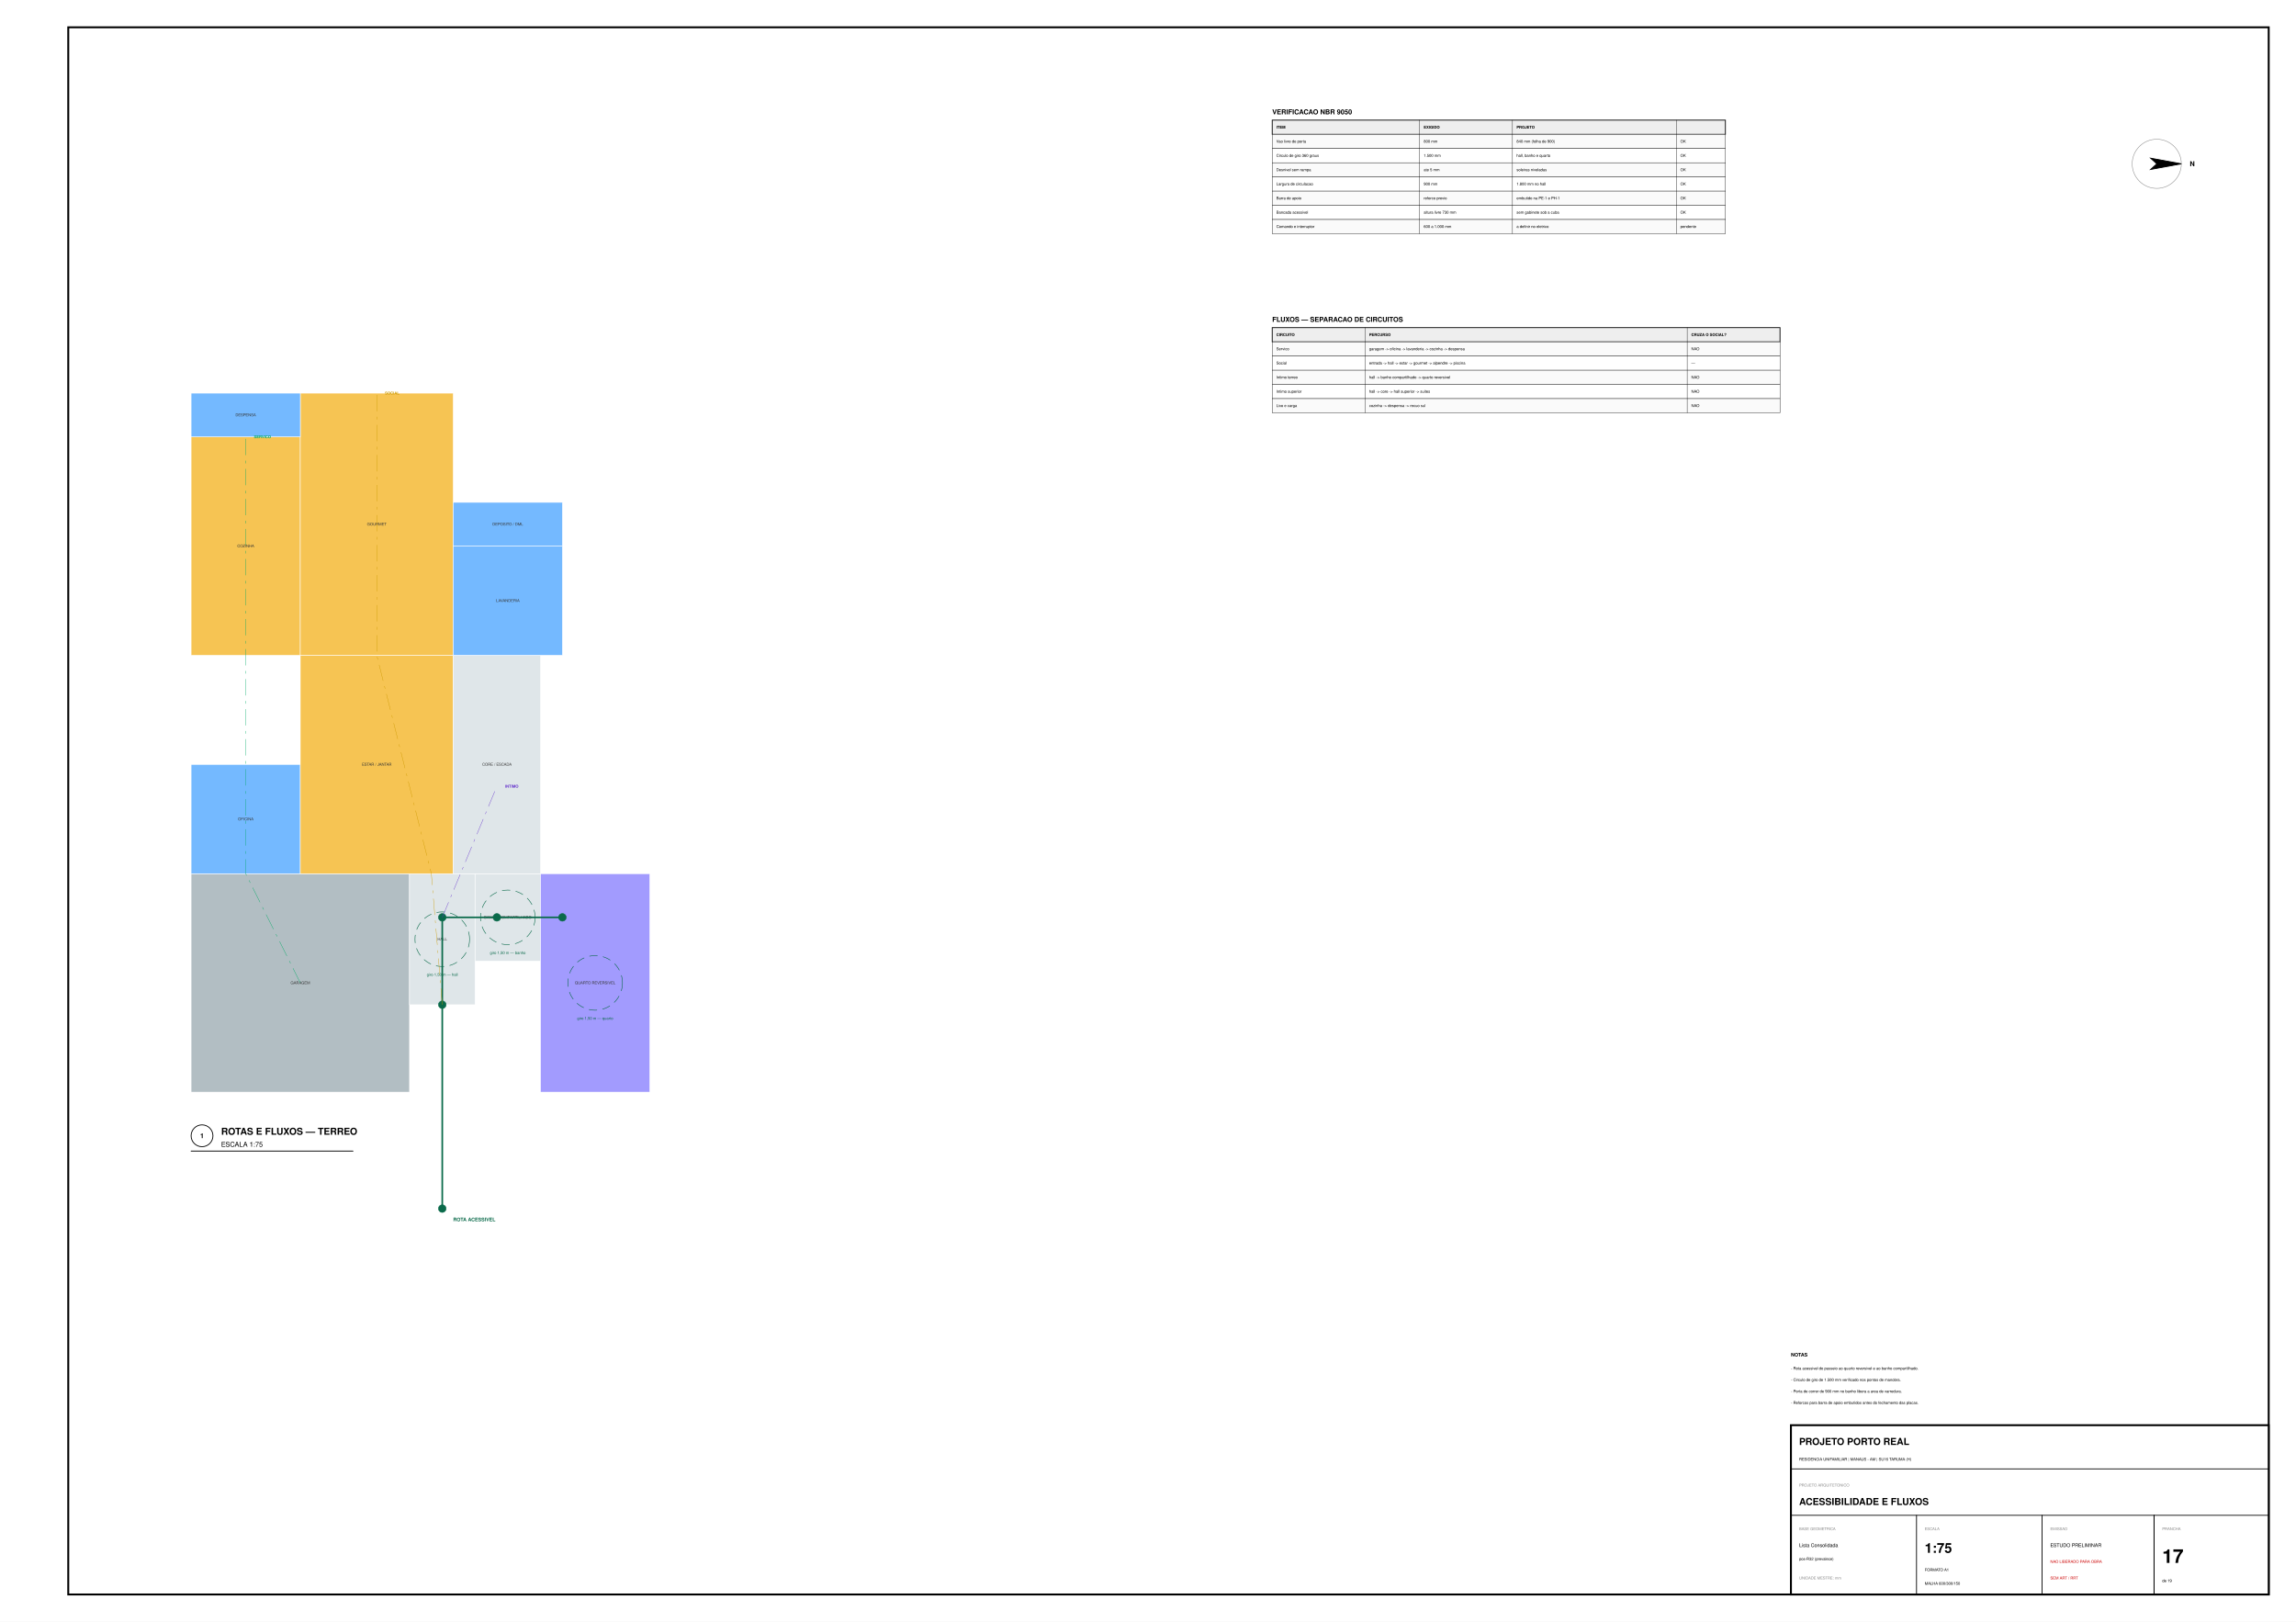
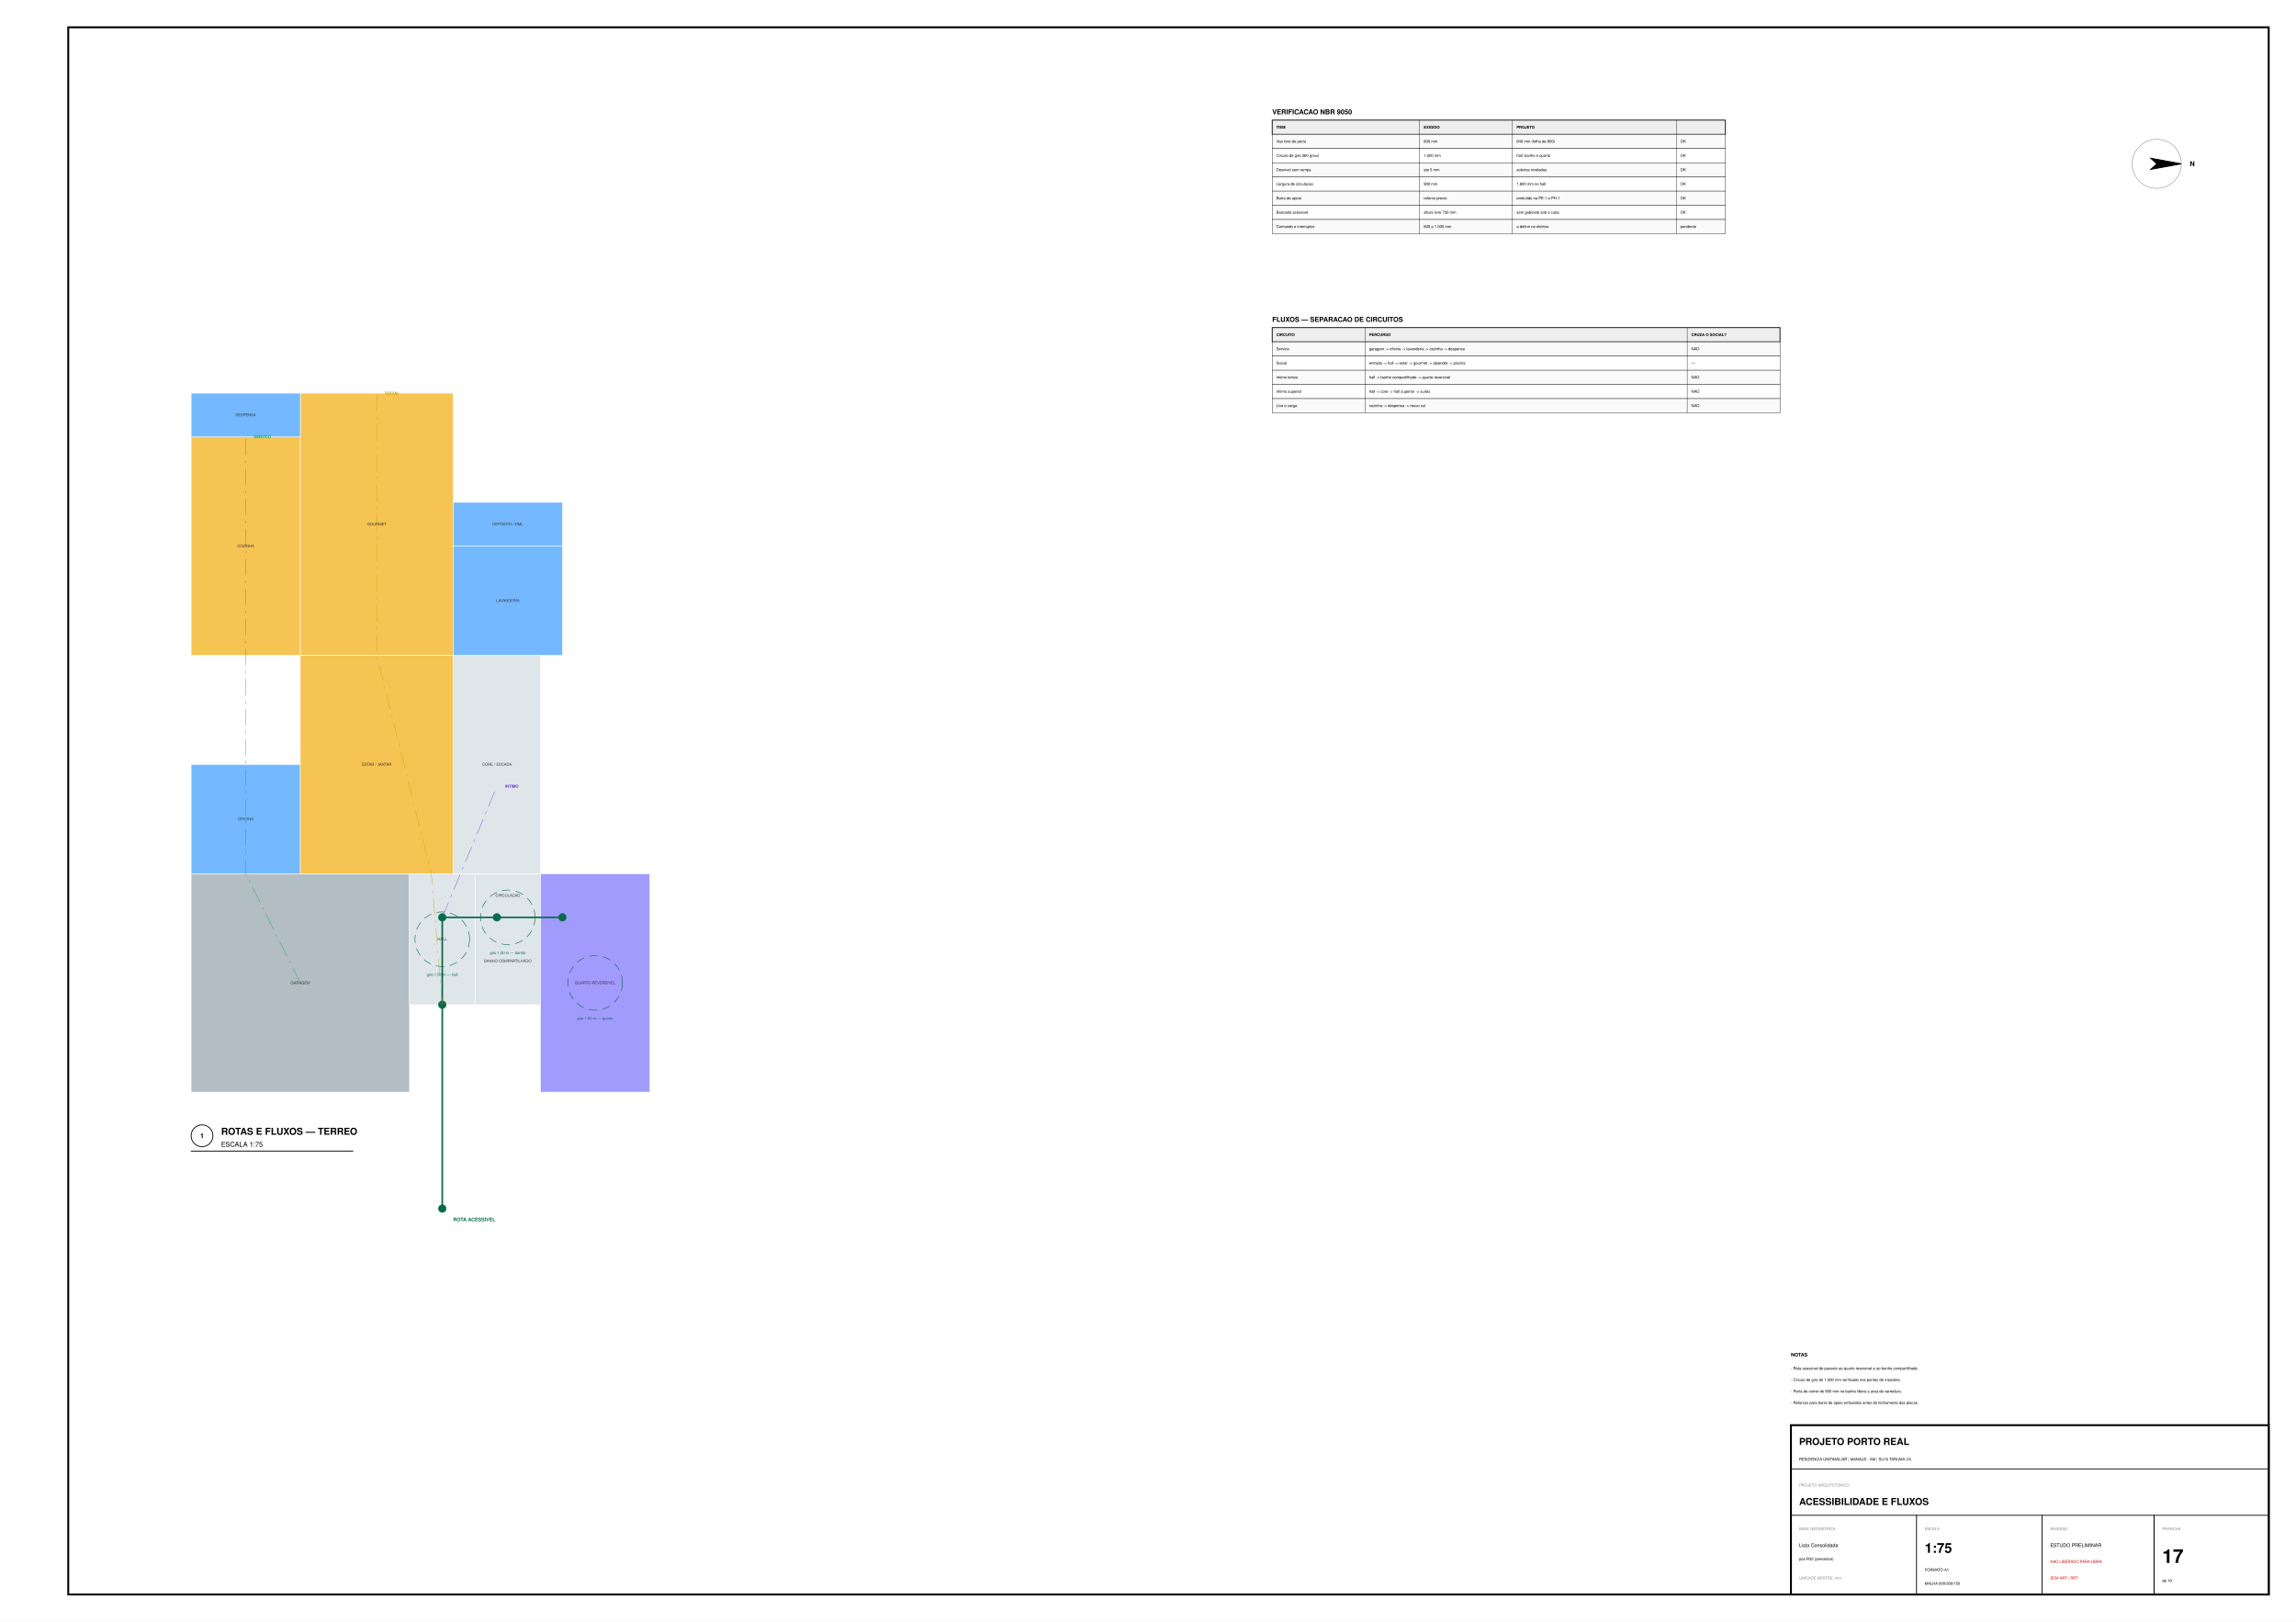
<svg xmlns="http://www.w3.org/2000/svg" version="1.1" width="841mm" height="594mm" viewBox="0 0 841 594">
  <rect width="841" height="594" fill="#ffffff" />
  <rect x="25.0" y="10" width="806.00" height="574.00" fill="none" stroke="#000" stroke-width="0.7" />
  <polygon points="656.000,522.000 831.000,522.000 831.000,584.000 656.000,584.000" stroke="#000000" stroke-width="0.7" fill="#fff" stroke-linejoin="miter" />
  <text x="659.000" y="528.000" font-family="Helvetica, Arial, sans-serif" font-size="3.50" font-weight="bold" fill="#000000" text-anchor="start" dominant-baseline="middle">PROJETO PORTO REAL</text>
  <text x="659.000" y="534.500" font-family="Helvetica, Arial, sans-serif" font-size="1.40" font-weight="normal" fill="#000000" text-anchor="start" dominant-baseline="middle">RESIDENCIA UNIFAMILIAR  |  MANAUS - AM  |  SU16 TARUMA (H)</text>
  <line x1="656.000" y1="538.000" x2="831.000" y2="538.000" stroke="#000000" stroke-width="0.3" fill="none" stroke-linecap="round" />
  <text x="659.000" y="544.000" font-family="Helvetica, Arial, sans-serif" font-size="1.40" font-weight="normal" fill="#8a8a8a" text-anchor="start" dominant-baseline="middle">PROJETO ARQUITETONICO</text>
  <text x="659.000" y="550.000" font-family="Helvetica, Arial, sans-serif" font-size="3.50" font-weight="bold" fill="#000000" text-anchor="start" dominant-baseline="middle">ACESSIBILIDADE E FLUXOS</text>
  <line x1="656.000" y1="555.000" x2="831.000" y2="555.000" stroke="#000000" stroke-width="0.3" fill="none" stroke-linecap="round" />
  <line x1="702.000" y1="555.000" x2="702.000" y2="584.000" stroke="#000000" stroke-width="0.3" fill="none" stroke-linecap="round" />
  <line x1="748.000" y1="555.000" x2="748.000" y2="584.000" stroke="#000000" stroke-width="0.3" fill="none" stroke-linecap="round" />
  <line x1="789.000" y1="555.000" x2="789.000" y2="584.000" stroke="#000000" stroke-width="0.3" fill="none" stroke-linecap="round" />
  <line x1="789.000" y1="555.000" x2="789.000" y2="584.000" stroke="#000000" stroke-width="0.3" fill="none" stroke-linecap="round" />
  <text x="659.000" y="560.000" font-family="Helvetica, Arial, sans-serif" font-size="1.40" font-weight="normal" fill="#8a8a8a" text-anchor="start" dominant-baseline="middle">BASE GEOMETRICA</text>
  <text x="659.000" y="566.000" font-family="Helvetica, Arial, sans-serif" font-size="1.80" font-weight="normal" fill="#000000" text-anchor="start" dominant-baseline="middle">Lista Consolidada</text>
  <text x="659.000" y="571.000" font-family="Helvetica, Arial, sans-serif" font-size="1.40" font-weight="normal" fill="#000000" text-anchor="start" dominant-baseline="middle">pos-R32 (prevalece)</text>
  <text x="659.000" y="578.000" font-family="Helvetica, Arial, sans-serif" font-size="1.40" font-weight="normal" fill="#8a8a8a" text-anchor="start" dominant-baseline="middle">UNIDADE MESTRE: mm</text>
  <text x="705.000" y="560.000" font-family="Helvetica, Arial, sans-serif" font-size="1.40" font-weight="normal" fill="#8a8a8a" text-anchor="start" dominant-baseline="middle">ESCALA</text>
  <text x="705.000" y="567.000" font-family="Helvetica, Arial, sans-serif" font-size="5.00" font-weight="bold" fill="#000000" text-anchor="start" dominant-baseline="middle">1:75</text>
  <text x="705.000" y="575.000" font-family="Helvetica, Arial, sans-serif" font-size="1.40" font-weight="normal" fill="#000000" text-anchor="start" dominant-baseline="middle">FORMATO A1</text>
  <text x="705.000" y="580.000" font-family="Helvetica, Arial, sans-serif" font-size="1.40" font-weight="normal" fill="#000000" text-anchor="start" dominant-baseline="middle">MALHA 600/300/150</text>
  <text x="751.000" y="560.000" font-family="Helvetica, Arial, sans-serif" font-size="1.40" font-weight="normal" fill="#8a8a8a" text-anchor="start" dominant-baseline="middle">EMISSAO</text>
  <text x="751.000" y="566.000" font-family="Helvetica, Arial, sans-serif" font-size="1.80" font-weight="normal" fill="#000000" text-anchor="start" dominant-baseline="middle">ESTUDO PRELIMINAR</text>
  <text x="751.000" y="572.000" font-family="Helvetica, Arial, sans-serif" font-size="1.40" font-weight="normal" fill="#c00" text-anchor="start" dominant-baseline="middle">NAO LIBERADO PARA OBRA</text>
  <text x="751.000" y="578.000" font-family="Helvetica, Arial, sans-serif" font-size="1.40" font-weight="normal" fill="#c00" text-anchor="start" dominant-baseline="middle">SEM ART / RRT</text>
  <text x="792.000" y="560.000" font-family="Helvetica, Arial, sans-serif" font-size="1.40" font-weight="normal" fill="#8a8a8a" text-anchor="start" dominant-baseline="middle">PRANCHA</text>
  <text x="792.000" y="570.000" font-family="Helvetica, Arial, sans-serif" font-size="7.00" font-weight="bold" fill="#000000" text-anchor="start" dominant-baseline="middle">17</text>
  <text x="792.000" y="579.000" font-family="Helvetica, Arial, sans-serif" font-size="1.40" font-weight="normal" fill="#000000" text-anchor="start" dominant-baseline="middle">de 19</text>
  <text x="656.000" y="496.200" font-family="Helvetica, Arial, sans-serif" font-size="1.80" font-weight="bold" fill="#000000" text-anchor="start" dominant-baseline="middle">NOTAS</text>
  <text x="656.000" y="501.200" font-family="Helvetica, Arial, sans-serif" font-size="1.40" font-weight="normal" fill="#000000" text-anchor="start" dominant-baseline="middle">- Rota acessivel do passeio ao quarto reversivel e ao banho compartilhado.</text>
  <text x="656.000" y="505.400" font-family="Helvetica, Arial, sans-serif" font-size="1.40" font-weight="normal" fill="#000000" text-anchor="start" dominant-baseline="middle">- Circulo de giro de 1.500 mm verificado nos pontos de manobra.</text>
  <text x="656.000" y="509.600" font-family="Helvetica, Arial, sans-serif" font-size="1.40" font-weight="normal" fill="#000000" text-anchor="start" dominant-baseline="middle">- Porta de correr de 900 mm no banho libera a area de varredura.</text>
  <text x="656.000" y="513.800" font-family="Helvetica, Arial, sans-serif" font-size="1.40" font-weight="normal" fill="#000000" text-anchor="start" dominant-baseline="middle">- Reforcos para barra de apoio embutidos antes do fechamento das placas.</text>
  <polygon points="70.000,400.000 150.000,400.000 150.000,320.000 70.000,320.000" stroke="#fff" stroke-width="0.18" fill="#b2bec3" stroke-linejoin="miter" />
  <text x="110.000" y="360.000" font-family="Helvetica, Arial, sans-serif" font-size="1.40" font-weight="normal" fill="#333" text-anchor="middle" dominant-baseline="middle">GARAGEM</text>
  <polygon points="150.000,368.000 174.000,368.000 174.000,320.000 150.000,320.000" stroke="#fff" stroke-width="0.18" fill="#dfe6e9" stroke-linejoin="miter" />
  <text x="162.000" y="344.000" font-family="Helvetica, Arial, sans-serif" font-size="1.40" font-weight="normal" fill="#333" text-anchor="middle" dominant-baseline="middle">HALL</text>
-   <polygon points="174.000,352.000 198.000,352.000 198.000,320.000 174.000,320.000" stroke="#fff" stroke-width="0.18" fill="#dfe6e9" stroke-linejoin="miter" />
-   <text x="186.000" y="336.000" font-family="Helvetica, Arial, sans-serif" font-size="1.40" font-weight="normal" fill="#333" text-anchor="middle" dominant-baseline="middle">BANHO COMPARTILHADO</text>
+   <polygon points="174.000,368.000 198.000,368.000 198.000,336.000 174.000,336.000" stroke="#fff" stroke-width="0.18" fill="#dfe6e9" stroke-linejoin="miter" />
+   <text x="186.000" y="352.000" font-family="Helvetica, Arial, sans-serif" font-size="1.40" font-weight="normal" fill="#333" text-anchor="middle" dominant-baseline="middle">BANHO COMPARTILHADO</text>
+   <polygon points="174.000,336.000 198.000,336.000 198.000,320.000 174.000,320.000" stroke="#fff" stroke-width="0.18" fill="#dfe6e9" stroke-linejoin="miter" />
+   <text x="186.000" y="328.000" font-family="Helvetica, Arial, sans-serif" font-size="1.40" font-weight="normal" fill="#333" text-anchor="middle" dominant-baseline="middle">CIRCULACAO</text>
  <polygon points="198.000,400.000 238.000,400.000 238.000,320.000 198.000,320.000" stroke="#fff" stroke-width="0.18" fill="#a29bfe" stroke-linejoin="miter" />
  <text x="218.000" y="360.000" font-family="Helvetica, Arial, sans-serif" font-size="1.40" font-weight="normal" fill="#333" text-anchor="middle" dominant-baseline="middle">QUARTO REVERSIVEL</text>
  <polygon points="70.000,320.000 110.000,320.000 110.000,280.000 70.000,280.000" stroke="#fff" stroke-width="0.18" fill="#74b9ff" stroke-linejoin="miter" />
  <text x="90.000" y="300.000" font-family="Helvetica, Arial, sans-serif" font-size="1.40" font-weight="normal" fill="#333" text-anchor="middle" dominant-baseline="middle">OFICINA</text>
  <polygon points="110.000,320.000 166.000,320.000 166.000,240.000 110.000,240.000" stroke="#fff" stroke-width="0.18" fill="#f6c453" stroke-linejoin="miter" />
  <text x="138.000" y="280.000" font-family="Helvetica, Arial, sans-serif" font-size="1.40" font-weight="normal" fill="#333" text-anchor="middle" dominant-baseline="middle">ESTAR / JANTAR</text>
  <polygon points="166.000,320.000 198.000,320.000 198.000,240.000 166.000,240.000" stroke="#fff" stroke-width="0.18" fill="#dfe6e9" stroke-linejoin="miter" />
  <text x="182.000" y="280.000" font-family="Helvetica, Arial, sans-serif" font-size="1.40" font-weight="normal" fill="#333" text-anchor="middle" dominant-baseline="middle">CORE / ESCADA</text>
  <polygon points="70.000,240.000 110.000,240.000 110.000,160.000 70.000,160.000" stroke="#fff" stroke-width="0.18" fill="#f6c453" stroke-linejoin="miter" />
  <text x="90.000" y="200.000" font-family="Helvetica, Arial, sans-serif" font-size="1.40" font-weight="normal" fill="#333" text-anchor="middle" dominant-baseline="middle">COZINHA</text>
  <polygon points="110.000,240.000 166.000,240.000 166.000,144.000 110.000,144.000" stroke="#fff" stroke-width="0.18" fill="#f6c453" stroke-linejoin="miter" />
  <text x="138.000" y="192.000" font-family="Helvetica, Arial, sans-serif" font-size="1.40" font-weight="normal" fill="#333" text-anchor="middle" dominant-baseline="middle">GOURMET</text>
  <polygon points="70.000,160.000 110.000,160.000 110.000,144.000 70.000,144.000" stroke="#fff" stroke-width="0.18" fill="#74b9ff" stroke-linejoin="miter" />
  <text x="90.000" y="152.000" font-family="Helvetica, Arial, sans-serif" font-size="1.40" font-weight="normal" fill="#333" text-anchor="middle" dominant-baseline="middle">DESPENSA</text>
  <polygon points="166.000,240.000 206.000,240.000 206.000,200.000 166.000,200.000" stroke="#fff" stroke-width="0.18" fill="#74b9ff" stroke-linejoin="miter" />
  <text x="186.000" y="220.000" font-family="Helvetica, Arial, sans-serif" font-size="1.40" font-weight="normal" fill="#333" text-anchor="middle" dominant-baseline="middle">LAVANDERIA</text>
  <polygon points="166.000,200.000 206.000,200.000 206.000,184.000 166.000,184.000" stroke="#fff" stroke-width="0.18" fill="#74b9ff" stroke-linejoin="miter" />
  <text x="186.000" y="192.000" font-family="Helvetica, Arial, sans-serif" font-size="1.40" font-weight="normal" fill="#333" text-anchor="middle" dominant-baseline="middle">DEPOSITO / DML</text>
  <polyline points="162.000,442.667 162.000,368.000 162.000,336.000 182.000,336.000 206.000,336.000" stroke="#0a6a4a" stroke-width="0.6" fill="none" stroke-linejoin="miter" />
  <circle cx="162.000" cy="442.667" r="1.400" stroke="#0a6a4a" stroke-width="0.18" fill="#0a6a4a" />
  <circle cx="162.000" cy="368.000" r="1.400" stroke="#0a6a4a" stroke-width="0.18" fill="#0a6a4a" />
  <circle cx="162.000" cy="336.000" r="1.400" stroke="#0a6a4a" stroke-width="0.18" fill="#0a6a4a" />
  <circle cx="182.000" cy="336.000" r="1.400" stroke="#0a6a4a" stroke-width="0.18" fill="#0a6a4a" />
  <circle cx="206.000" cy="336.000" r="1.400" stroke="#0a6a4a" stroke-width="0.18" fill="#0a6a4a" />
  <text x="166.000" y="446.667" font-family="Helvetica, Arial, sans-serif" font-size="1.80" font-weight="bold" fill="#0a6a4a" text-anchor="start" dominant-baseline="middle">ROTA ACESSIVEL</text>
  <circle cx="162.000" cy="344.000" r="10.000" stroke="#0a6a4a" stroke-width="0.2" fill="none" stroke-dasharray="3,2" />
  <text x="162.000" y="357.000" font-family="Helvetica, Arial, sans-serif" font-size="1.40" font-weight="normal" fill="#0a6a4a" text-anchor="middle" dominant-baseline="middle">giro 1,50 m — hall</text>
  <circle cx="186.000" cy="336.000" r="10.000" stroke="#0a6a4a" stroke-width="0.2" fill="none" stroke-dasharray="3,2" />
  <text x="186.000" y="349.000" font-family="Helvetica, Arial, sans-serif" font-size="1.40" font-weight="normal" fill="#0a6a4a" text-anchor="middle" dominant-baseline="middle">giro 1,50 m — banho</text>
  <circle cx="218.000" cy="360.000" r="10.000" stroke="#0a6a4a" stroke-width="0.2" fill="none" stroke-dasharray="3,2" />
  <text x="218.000" y="373.000" font-family="Helvetica, Arial, sans-serif" font-size="1.40" font-weight="normal" fill="#0a6a4a" text-anchor="middle" dominant-baseline="middle">giro 1,50 m — quarto</text>
  <polyline points="110.000,360.000 90.000,320.000 90.000,240.000 90.000,160.000" stroke="#0a6" stroke-width="0.13" fill="none" stroke-dasharray="6,2,1,2" stroke-linejoin="miter" />
  <text x="93.000" y="160.000" font-family="Helvetica, Arial, sans-serif" font-size="1.40" font-weight="bold" fill="#0a6" text-anchor="start" dominant-baseline="middle">SERVICO</text>
  <polyline points="162.000,368.000 158.000,320.000 138.000,240.000 138.000,144.000" stroke="#c90" stroke-width="0.13" fill="none" stroke-dasharray="6,2,1,2" stroke-linejoin="miter" />
  <text x="141.000" y="144.000" font-family="Helvetica, Arial, sans-serif" font-size="1.40" font-weight="bold" fill="#c90" text-anchor="start" dominant-baseline="middle">SOCIAL</text>
  <polyline points="162.000,336.000 182.000,288.000" stroke="#63c" stroke-width="0.13" fill="none" stroke-dasharray="6,2,1,2" stroke-linejoin="miter" />
  <text x="185.000" y="288.000" font-family="Helvetica, Arial, sans-serif" font-size="1.40" font-weight="bold" fill="#63c" text-anchor="start" dominant-baseline="middle">INTIMO</text>
  <text x="466.000" y="41.000" font-family="Helvetica, Arial, sans-serif" font-size="2.50" font-weight="bold" fill="#000000" text-anchor="start" dominant-baseline="middle">VERIFICACAO NBR 9050</text>
  <polygon points="466.000,44.000 632.000,44.000 632.000,49.200 466.000,49.200" stroke="#000000" stroke-width="0.3" fill="#eee" stroke-linejoin="miter" />
  <text x="467.500" y="46.600" font-family="Helvetica, Arial, sans-serif" font-size="1.40" font-weight="bold" fill="#000000" text-anchor="start" dominant-baseline="middle">ITEM</text>
  <text x="521.500" y="46.600" font-family="Helvetica, Arial, sans-serif" font-size="1.40" font-weight="bold" fill="#000000" text-anchor="start" dominant-baseline="middle">EXIGIDO</text>
  <text x="555.500" y="46.600" font-family="Helvetica, Arial, sans-serif" font-size="1.40" font-weight="bold" fill="#000000" text-anchor="start" dominant-baseline="middle">PROJETO</text>
  <text x="615.500" y="46.600" font-family="Helvetica, Arial, sans-serif" font-size="1.40" font-weight="bold" fill="#000000" text-anchor="start" dominant-baseline="middle" />
  <polygon points="466.000,49.200 632.000,49.200 632.000,54.400 466.000,54.400" stroke="#000000" stroke-width="0.13" fill="#fafafa" stroke-linejoin="miter" />
  <text x="467.500" y="51.800" font-family="Helvetica, Arial, sans-serif" font-size="1.40" font-weight="normal" fill="#000000" text-anchor="start" dominant-baseline="middle">Vao livre de porta</text>
  <text x="521.500" y="51.800" font-family="Helvetica, Arial, sans-serif" font-size="1.40" font-weight="normal" fill="#000000" text-anchor="start" dominant-baseline="middle">800 mm</text>
  <text x="555.500" y="51.800" font-family="Helvetica, Arial, sans-serif" font-size="1.40" font-weight="normal" fill="#000000" text-anchor="start" dominant-baseline="middle">840 mm (folha de 900)</text>
  <text x="615.500" y="51.800" font-family="Helvetica, Arial, sans-serif" font-size="1.40" font-weight="normal" fill="#000000" text-anchor="start" dominant-baseline="middle">OK</text>
  <polygon points="466.000,54.400 632.000,54.400 632.000,59.600 466.000,59.600" stroke="#000000" stroke-width="0.13" fill="#fff" stroke-linejoin="miter" />
  <text x="467.500" y="57.000" font-family="Helvetica, Arial, sans-serif" font-size="1.40" font-weight="normal" fill="#000000" text-anchor="start" dominant-baseline="middle">Circulo de giro 360 graus</text>
  <text x="521.500" y="57.000" font-family="Helvetica, Arial, sans-serif" font-size="1.40" font-weight="normal" fill="#000000" text-anchor="start" dominant-baseline="middle">1.500 mm</text>
  <text x="555.500" y="57.000" font-family="Helvetica, Arial, sans-serif" font-size="1.40" font-weight="normal" fill="#000000" text-anchor="start" dominant-baseline="middle">hall, banho e quarto</text>
  <text x="615.500" y="57.000" font-family="Helvetica, Arial, sans-serif" font-size="1.40" font-weight="normal" fill="#000000" text-anchor="start" dominant-baseline="middle">OK</text>
  <polygon points="466.000,59.600 632.000,59.600 632.000,64.800 466.000,64.800" stroke="#000000" stroke-width="0.13" fill="#fafafa" stroke-linejoin="miter" />
  <text x="467.500" y="62.200" font-family="Helvetica, Arial, sans-serif" font-size="1.40" font-weight="normal" fill="#000000" text-anchor="start" dominant-baseline="middle">Desnivel sem rampa</text>
  <text x="521.500" y="62.200" font-family="Helvetica, Arial, sans-serif" font-size="1.40" font-weight="normal" fill="#000000" text-anchor="start" dominant-baseline="middle">ate 5 mm</text>
  <text x="555.500" y="62.200" font-family="Helvetica, Arial, sans-serif" font-size="1.40" font-weight="normal" fill="#000000" text-anchor="start" dominant-baseline="middle">soleiras niveladas</text>
  <text x="615.500" y="62.200" font-family="Helvetica, Arial, sans-serif" font-size="1.40" font-weight="normal" fill="#000000" text-anchor="start" dominant-baseline="middle">OK</text>
  <polygon points="466.000,64.800 632.000,64.800 632.000,70.000 466.000,70.000" stroke="#000000" stroke-width="0.13" fill="#fff" stroke-linejoin="miter" />
  <text x="467.500" y="67.400" font-family="Helvetica, Arial, sans-serif" font-size="1.40" font-weight="normal" fill="#000000" text-anchor="start" dominant-baseline="middle">Largura de circulacao</text>
  <text x="521.500" y="67.400" font-family="Helvetica, Arial, sans-serif" font-size="1.40" font-weight="normal" fill="#000000" text-anchor="start" dominant-baseline="middle">900 mm</text>
  <text x="555.500" y="67.400" font-family="Helvetica, Arial, sans-serif" font-size="1.40" font-weight="normal" fill="#000000" text-anchor="start" dominant-baseline="middle">1.800 mm no hall</text>
  <text x="615.500" y="67.400" font-family="Helvetica, Arial, sans-serif" font-size="1.40" font-weight="normal" fill="#000000" text-anchor="start" dominant-baseline="middle">OK</text>
  <polygon points="466.000,70.000 632.000,70.000 632.000,75.200 466.000,75.200" stroke="#000000" stroke-width="0.13" fill="#fafafa" stroke-linejoin="miter" />
  <text x="467.500" y="72.600" font-family="Helvetica, Arial, sans-serif" font-size="1.40" font-weight="normal" fill="#000000" text-anchor="start" dominant-baseline="middle">Barra de apoio</text>
  <text x="521.500" y="72.600" font-family="Helvetica, Arial, sans-serif" font-size="1.40" font-weight="normal" fill="#000000" text-anchor="start" dominant-baseline="middle">reforco previo</text>
  <text x="555.500" y="72.600" font-family="Helvetica, Arial, sans-serif" font-size="1.40" font-weight="normal" fill="#000000" text-anchor="start" dominant-baseline="middle">embutido na PE-1 e PH-1</text>
  <text x="615.500" y="72.600" font-family="Helvetica, Arial, sans-serif" font-size="1.40" font-weight="normal" fill="#000000" text-anchor="start" dominant-baseline="middle">OK</text>
  <polygon points="466.000,75.200 632.000,75.200 632.000,80.400 466.000,80.400" stroke="#000000" stroke-width="0.13" fill="#fff" stroke-linejoin="miter" />
  <text x="467.500" y="77.800" font-family="Helvetica, Arial, sans-serif" font-size="1.40" font-weight="normal" fill="#000000" text-anchor="start" dominant-baseline="middle">Bancada acessivel</text>
  <text x="521.500" y="77.800" font-family="Helvetica, Arial, sans-serif" font-size="1.40" font-weight="normal" fill="#000000" text-anchor="start" dominant-baseline="middle">altura livre 730 mm</text>
  <text x="555.500" y="77.800" font-family="Helvetica, Arial, sans-serif" font-size="1.40" font-weight="normal" fill="#000000" text-anchor="start" dominant-baseline="middle">sem gabinete sob a cuba</text>
  <text x="615.500" y="77.800" font-family="Helvetica, Arial, sans-serif" font-size="1.40" font-weight="normal" fill="#000000" text-anchor="start" dominant-baseline="middle">OK</text>
  <polygon points="466.000,80.400 632.000,80.400 632.000,85.600 466.000,85.600" stroke="#000000" stroke-width="0.13" fill="#fafafa" stroke-linejoin="miter" />
  <text x="467.500" y="83.000" font-family="Helvetica, Arial, sans-serif" font-size="1.40" font-weight="normal" fill="#000000" text-anchor="start" dominant-baseline="middle">Comando e interruptor</text>
  <text x="521.500" y="83.000" font-family="Helvetica, Arial, sans-serif" font-size="1.40" font-weight="normal" fill="#000000" text-anchor="start" dominant-baseline="middle">600 a 1.000 mm</text>
  <text x="555.500" y="83.000" font-family="Helvetica, Arial, sans-serif" font-size="1.40" font-weight="normal" fill="#000000" text-anchor="start" dominant-baseline="middle">a definir no eletrico</text>
  <text x="615.500" y="83.000" font-family="Helvetica, Arial, sans-serif" font-size="1.40" font-weight="normal" fill="#000000" text-anchor="start" dominant-baseline="middle">pendente</text>
  <line x1="520.000" y1="44.000" x2="520.000" y2="85.600" stroke="#000000" stroke-width="0.13" fill="none" stroke-linecap="round" />
  <line x1="554.000" y1="44.000" x2="554.000" y2="85.600" stroke="#000000" stroke-width="0.13" fill="none" stroke-linecap="round" />
  <line x1="614.000" y1="44.000" x2="614.000" y2="85.600" stroke="#000000" stroke-width="0.13" fill="none" stroke-linecap="round" />
  <text x="466.000" y="117.000" font-family="Helvetica, Arial, sans-serif" font-size="2.50" font-weight="bold" fill="#000000" text-anchor="start" dominant-baseline="middle">FLUXOS — SEPARACAO DE CIRCUITOS</text>
  <polygon points="466.000,120.000 652.000,120.000 652.000,125.200 466.000,125.200" stroke="#000000" stroke-width="0.3" fill="#eee" stroke-linejoin="miter" />
  <text x="467.500" y="122.600" font-family="Helvetica, Arial, sans-serif" font-size="1.40" font-weight="bold" fill="#000000" text-anchor="start" dominant-baseline="middle">CIRCUITO</text>
  <text x="501.500" y="122.600" font-family="Helvetica, Arial, sans-serif" font-size="1.40" font-weight="bold" fill="#000000" text-anchor="start" dominant-baseline="middle">PERCURSO</text>
  <text x="619.500" y="122.600" font-family="Helvetica, Arial, sans-serif" font-size="1.40" font-weight="bold" fill="#000000" text-anchor="start" dominant-baseline="middle">CRUZA O SOCIAL?</text>
  <polygon points="466.000,125.200 652.000,125.200 652.000,130.400 466.000,130.400" stroke="#000000" stroke-width="0.13" fill="#fafafa" stroke-linejoin="miter" />
  <text x="467.500" y="127.800" font-family="Helvetica, Arial, sans-serif" font-size="1.40" font-weight="normal" fill="#000000" text-anchor="start" dominant-baseline="middle">Servico</text>
  <text x="501.500" y="127.800" font-family="Helvetica, Arial, sans-serif" font-size="1.40" font-weight="normal" fill="#000000" text-anchor="start" dominant-baseline="middle">garagem -&gt; oficina -&gt; lavanderia -&gt; cozinha -&gt; despensa</text>
  <text x="619.500" y="127.800" font-family="Helvetica, Arial, sans-serif" font-size="1.40" font-weight="normal" fill="#000000" text-anchor="start" dominant-baseline="middle">NAO</text>
  <polygon points="466.000,130.400 652.000,130.400 652.000,135.600 466.000,135.600" stroke="#000000" stroke-width="0.13" fill="#fff" stroke-linejoin="miter" />
  <text x="467.500" y="133.000" font-family="Helvetica, Arial, sans-serif" font-size="1.40" font-weight="normal" fill="#000000" text-anchor="start" dominant-baseline="middle">Social</text>
  <text x="501.500" y="133.000" font-family="Helvetica, Arial, sans-serif" font-size="1.40" font-weight="normal" fill="#000000" text-anchor="start" dominant-baseline="middle">entrada -&gt; hall -&gt; estar -&gt; gourmet -&gt; alpendre -&gt; piscina</text>
  <text x="619.500" y="133.000" font-family="Helvetica, Arial, sans-serif" font-size="1.40" font-weight="normal" fill="#000000" text-anchor="start" dominant-baseline="middle">—</text>
  <polygon points="466.000,135.600 652.000,135.600 652.000,140.800 466.000,140.800" stroke="#000000" stroke-width="0.13" fill="#fafafa" stroke-linejoin="miter" />
  <text x="467.500" y="138.200" font-family="Helvetica, Arial, sans-serif" font-size="1.40" font-weight="normal" fill="#000000" text-anchor="start" dominant-baseline="middle">Intimo terreo</text>
  <text x="501.500" y="138.200" font-family="Helvetica, Arial, sans-serif" font-size="1.40" font-weight="normal" fill="#000000" text-anchor="start" dominant-baseline="middle">hall -&gt; banho compartilhado -&gt; quarto reversivel</text>
  <text x="619.500" y="138.200" font-family="Helvetica, Arial, sans-serif" font-size="1.40" font-weight="normal" fill="#000000" text-anchor="start" dominant-baseline="middle">NAO</text>
  <polygon points="466.000,140.800 652.000,140.800 652.000,146.000 466.000,146.000" stroke="#000000" stroke-width="0.13" fill="#fff" stroke-linejoin="miter" />
  <text x="467.500" y="143.400" font-family="Helvetica, Arial, sans-serif" font-size="1.40" font-weight="normal" fill="#000000" text-anchor="start" dominant-baseline="middle">Intimo superior</text>
  <text x="501.500" y="143.400" font-family="Helvetica, Arial, sans-serif" font-size="1.40" font-weight="normal" fill="#000000" text-anchor="start" dominant-baseline="middle">hall -&gt; core -&gt; hall superior -&gt; suites</text>
  <text x="619.500" y="143.400" font-family="Helvetica, Arial, sans-serif" font-size="1.40" font-weight="normal" fill="#000000" text-anchor="start" dominant-baseline="middle">NAO</text>
  <polygon points="466.000,146.000 652.000,146.000 652.000,151.200 466.000,151.200" stroke="#000000" stroke-width="0.13" fill="#fafafa" stroke-linejoin="miter" />
  <text x="467.500" y="148.600" font-family="Helvetica, Arial, sans-serif" font-size="1.40" font-weight="normal" fill="#000000" text-anchor="start" dominant-baseline="middle">Lixo e carga</text>
  <text x="501.500" y="148.600" font-family="Helvetica, Arial, sans-serif" font-size="1.40" font-weight="normal" fill="#000000" text-anchor="start" dominant-baseline="middle">cozinha -&gt; despensa -&gt; recuo sul</text>
  <text x="619.500" y="148.600" font-family="Helvetica, Arial, sans-serif" font-size="1.40" font-weight="normal" fill="#000000" text-anchor="start" dominant-baseline="middle">NAO</text>
  <line x1="500.000" y1="120.000" x2="500.000" y2="151.200" stroke="#000000" stroke-width="0.13" fill="none" stroke-linecap="round" />
  <line x1="618.000" y1="120.000" x2="618.000" y2="151.200" stroke="#000000" stroke-width="0.13" fill="none" stroke-linecap="round" />
  <circle cx="790.000" cy="60.000" r="9.000" stroke="#8a8a8a" stroke-width="0.18" fill="none" />
  <polygon points="799.000,60.000 787.744,62.067 790.000,60.000 787.744,57.933" stroke="#000000" stroke-width="0.3" fill="#000" stroke-linejoin="miter" />
  <text x="803.000" y="60.000" font-family="Helvetica, Arial, sans-serif" font-size="2.50" font-weight="bold" fill="#000000" text-anchor="middle" dominant-baseline="middle">N</text>
  <circle cx="74.000" cy="416.000" r="4.000" stroke="#000000" stroke-width="0.3" fill="none" />
  <text x="74.000" y="416.000" font-family="Helvetica, Arial, sans-serif" font-size="2.50" font-weight="bold" fill="#000000" text-anchor="middle" dominant-baseline="middle">1</text>
  <text x="81.000" y="414.400" font-family="Helvetica, Arial, sans-serif" font-size="3.50" font-weight="bold" fill="#000000" text-anchor="start" dominant-baseline="middle">ROTAS E FLUXOS — TERREO</text>
  <text x="81.000" y="419.200" font-family="Helvetica, Arial, sans-serif" font-size="2.50" font-weight="normal" fill="#000000" text-anchor="start" dominant-baseline="middle">ESCALA 1:75</text>
  <line x1="70.000" y1="421.600" x2="129.300" y2="421.600" stroke="#000000" stroke-width="0.3" fill="none" stroke-linecap="round" />
</svg>
